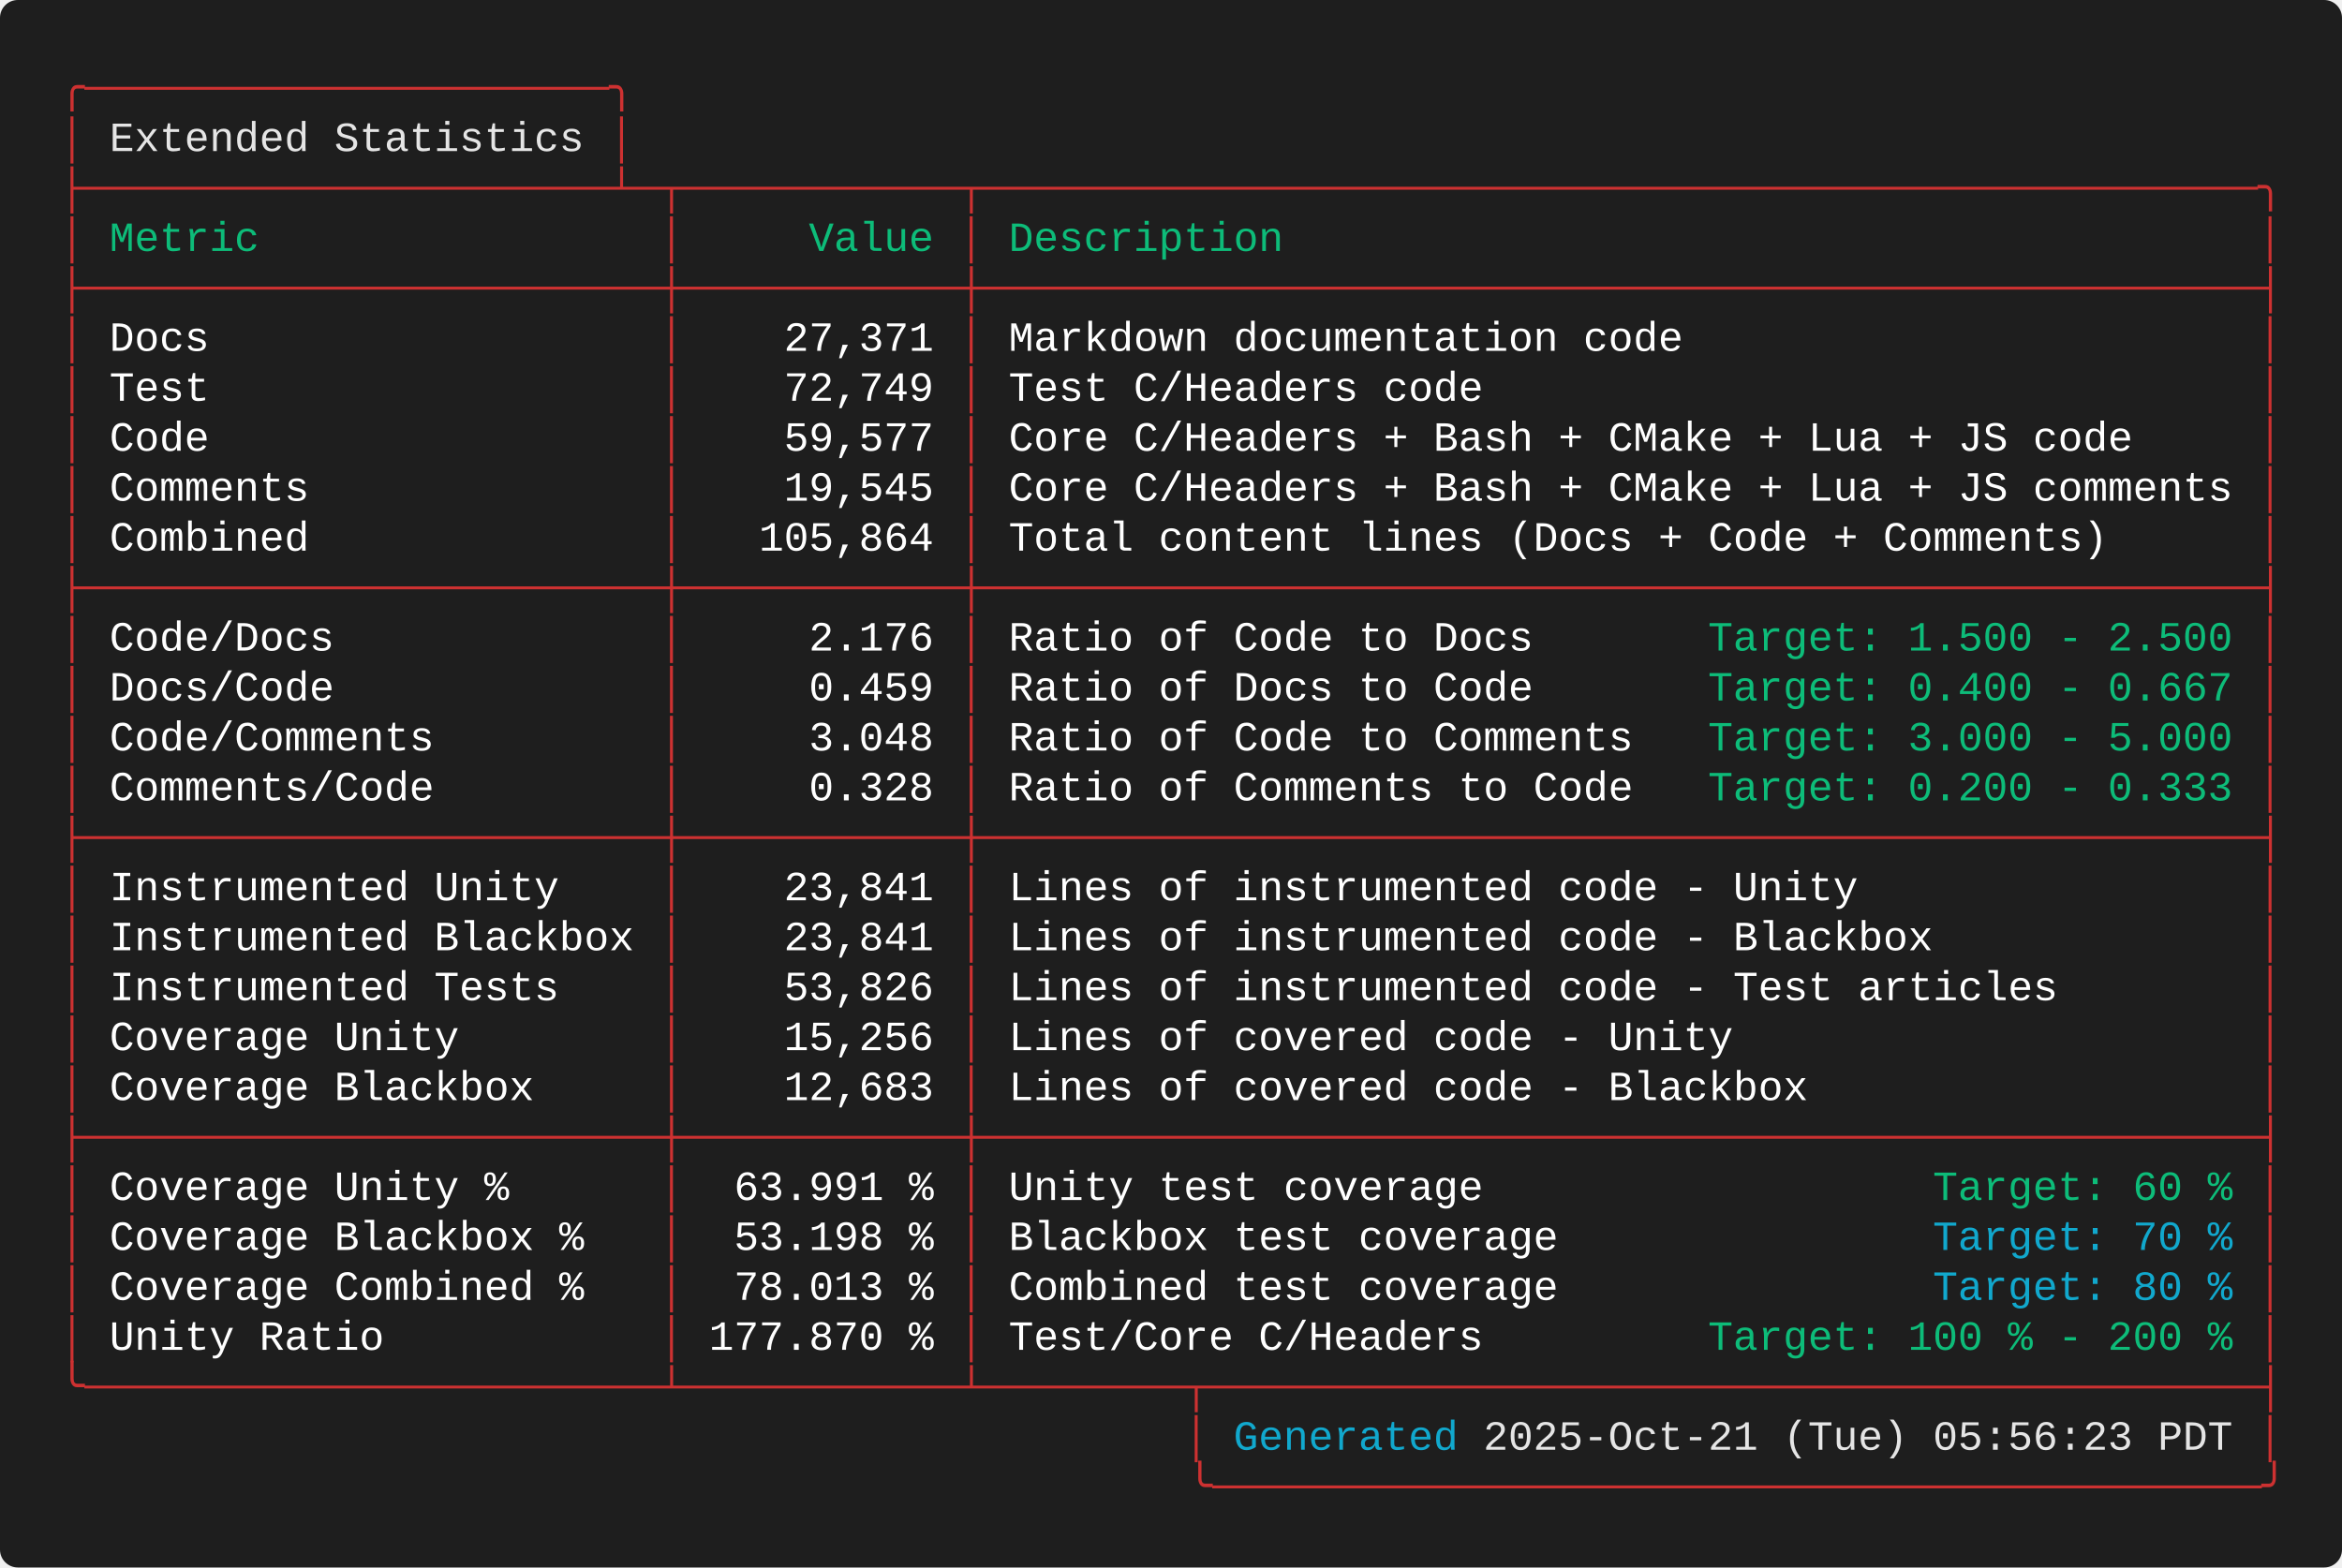
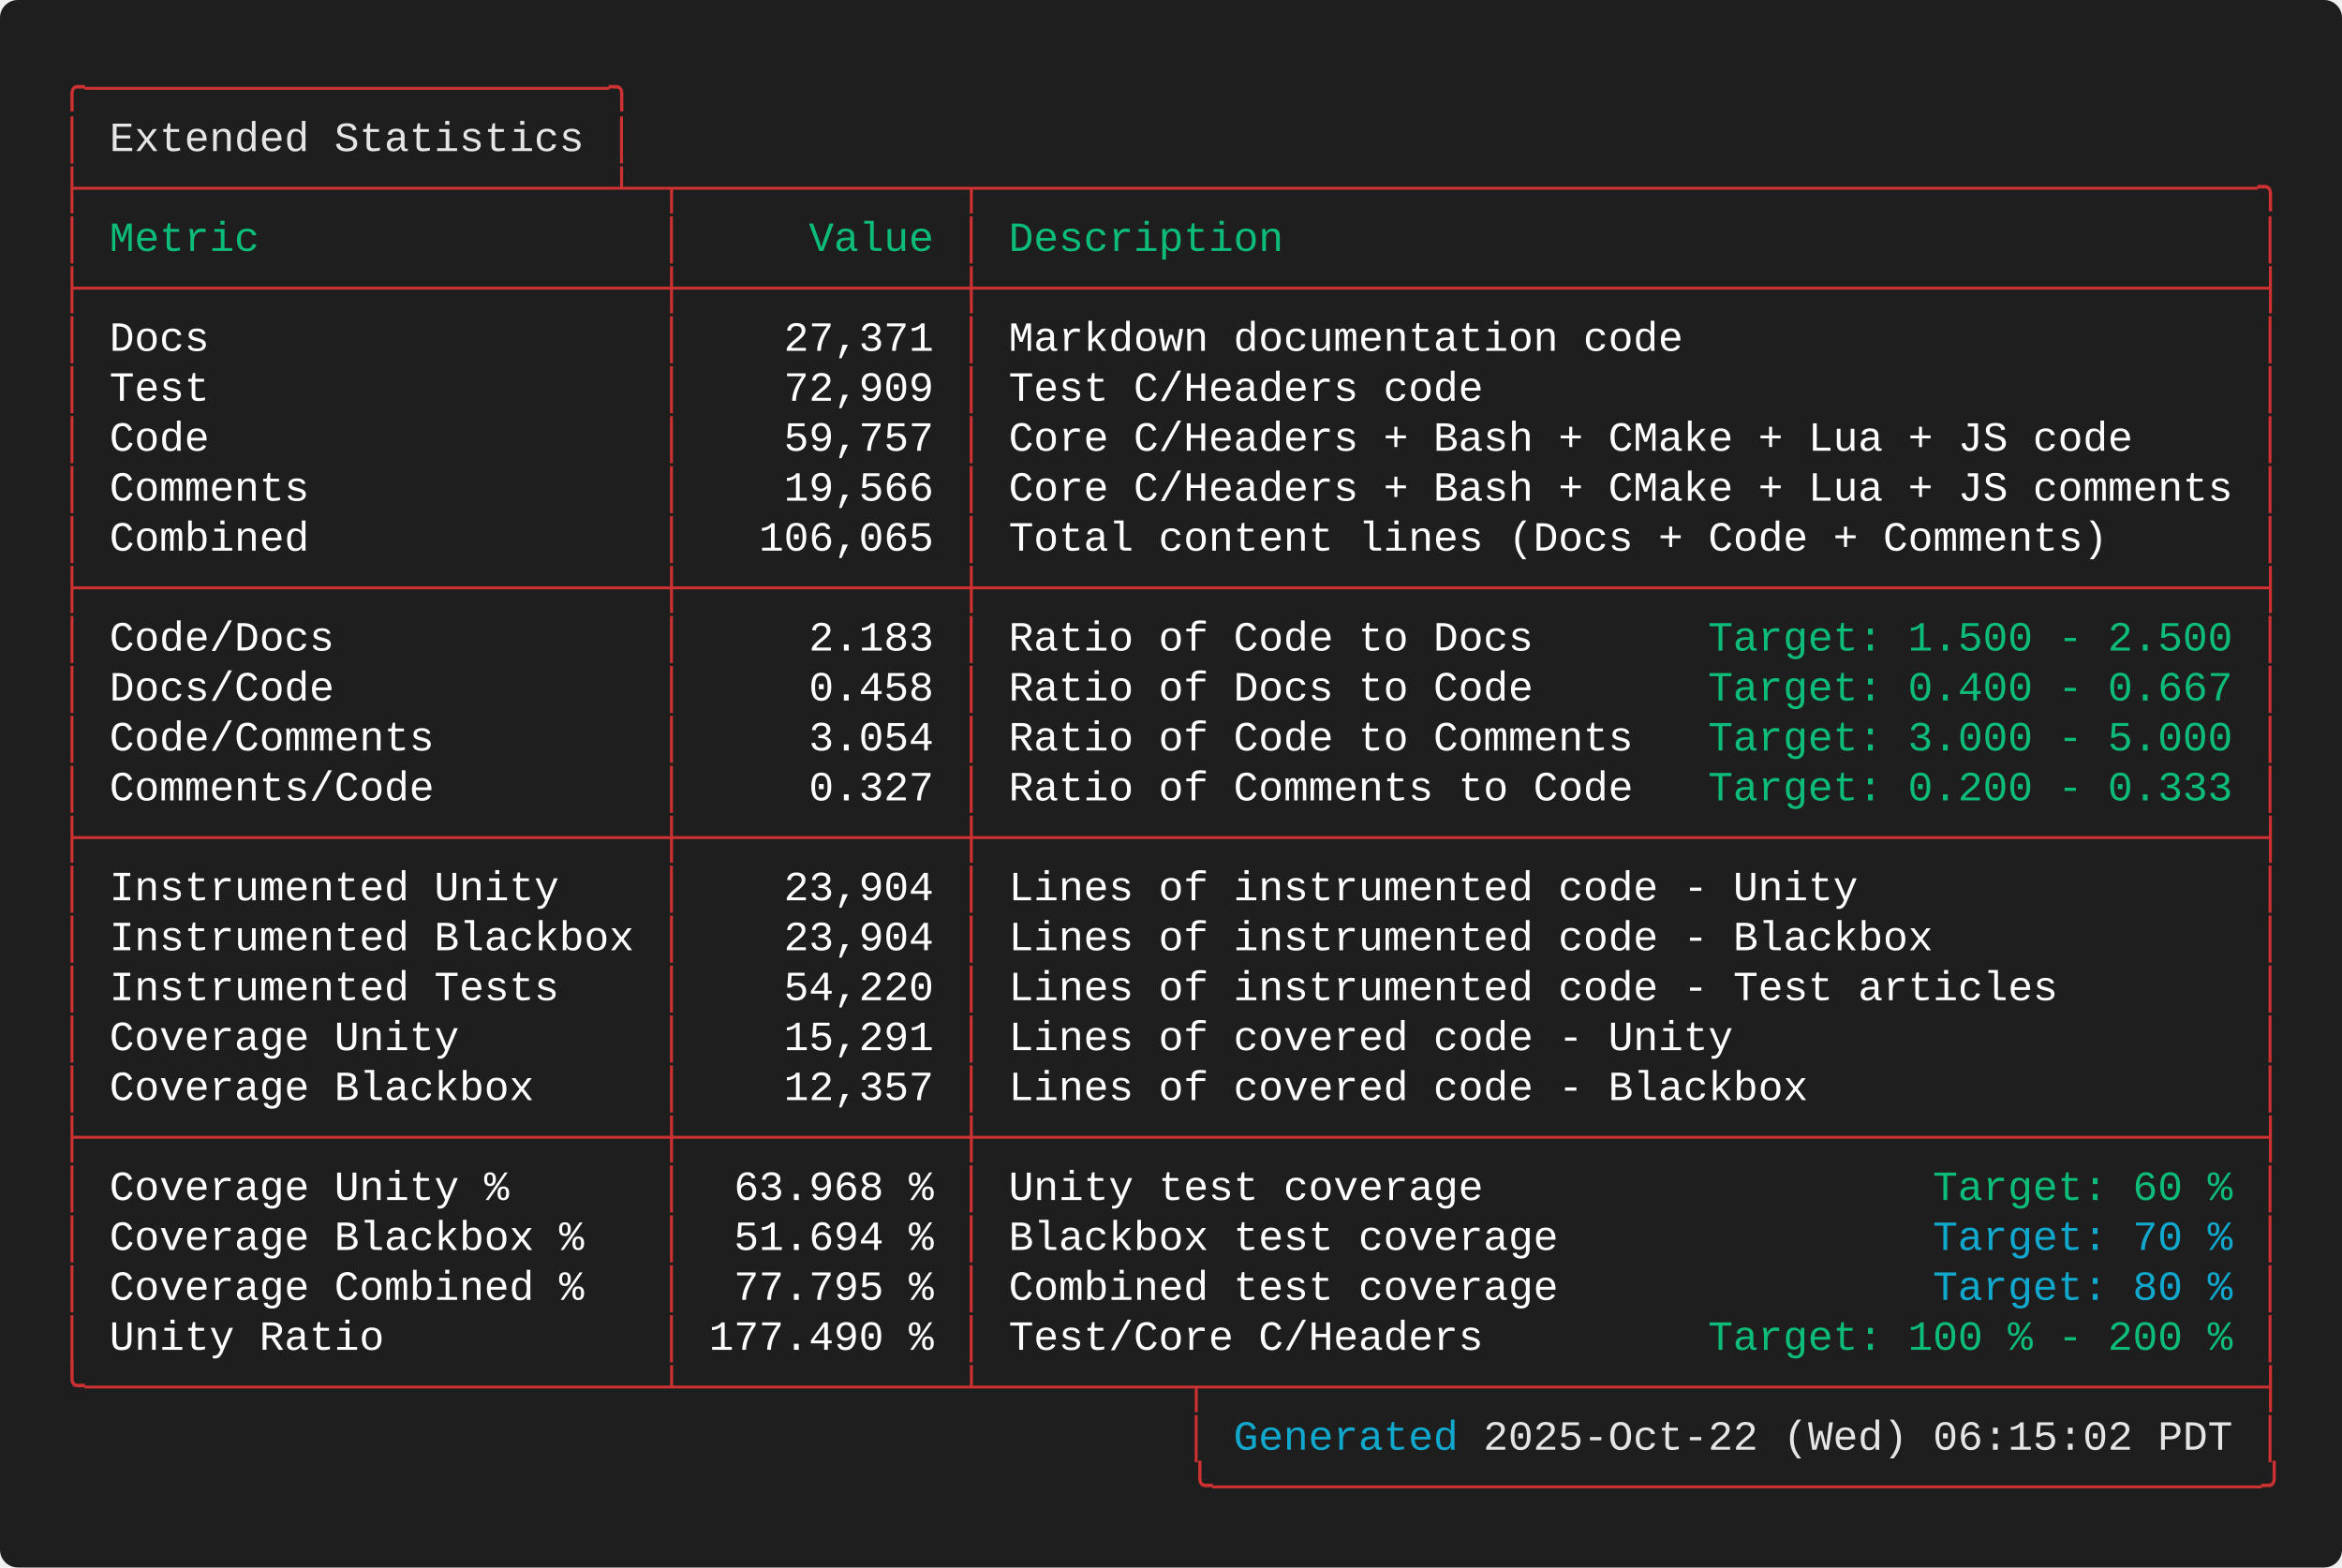
<svg xmlns="http://www.w3.org/2000/svg" width="787.60" height="527.20" viewBox="0 0 787.60 527.20">
  <defs>
    <style type="text/css">.terminal-text { font-family: 'Consolas', 'Consolas', 'Monaco', 'Courier New', monospace; }</style>
  </defs>
  <rect width="100%" height="100%" fill="#1e1e1e" rx="6" />
  <text x="20.00" y="34.00" font-size="14" class="terminal-text" xml:space="preserve" textLength="193.20" lengthAdjust="spacingAndGlyphs" fill="#cd3131">╭─────────────────────╮</text>
  <text x="20.00" y="50.80" font-size="14" class="terminal-text" xml:space="preserve" textLength="16.80" lengthAdjust="spacingAndGlyphs" fill="#cd3131">│ </text>
  <text x="36.80" y="50.80" font-size="14" class="terminal-text" xml:space="preserve" textLength="159.60" lengthAdjust="spacingAndGlyphs" fill="#e5e5e5">Extended Statistics</text>
  <text x="196.40" y="50.80" font-size="14" class="terminal-text" xml:space="preserve" textLength="8.40" lengthAdjust="spacingAndGlyphs" fill="#ffffff"> </text>
  <text x="204.80" y="50.80" font-size="14" class="terminal-text" xml:space="preserve" textLength="8.40" lengthAdjust="spacingAndGlyphs" fill="#cd3131">│</text>
  <text x="20.00" y="67.60" font-size="14" class="terminal-text" xml:space="preserve" textLength="747.60" lengthAdjust="spacingAndGlyphs" fill="#cd3131">├─────────────────────┴─┬───────────┬───────────────────────────────────────────────────╮</text>
  <text x="20.00" y="84.40" font-size="14" class="terminal-text" xml:space="preserve" textLength="8.40" lengthAdjust="spacingAndGlyphs" fill="#cd3131">│</text>
  <text x="28.40" y="84.40" font-size="14" class="terminal-text" xml:space="preserve" textLength="193.20" lengthAdjust="spacingAndGlyphs" fill="#0dbc79"> Metric                </text>
  <text x="221.60" y="84.40" font-size="14" class="terminal-text" xml:space="preserve" textLength="8.40" lengthAdjust="spacingAndGlyphs" fill="#cd3131">│</text>
  <text x="230.00" y="84.40" font-size="14" class="terminal-text" xml:space="preserve" textLength="92.40" lengthAdjust="spacingAndGlyphs" fill="#0dbc79">     Value </text>
  <text x="322.40" y="84.40" font-size="14" class="terminal-text" xml:space="preserve" textLength="8.40" lengthAdjust="spacingAndGlyphs" fill="#cd3131">│</text>
  <text x="330.80" y="84.40" font-size="14" class="terminal-text" xml:space="preserve" textLength="428.40" lengthAdjust="spacingAndGlyphs" fill="#0dbc79"> Description                                       </text>
  <text x="759.20" y="84.40" font-size="14" class="terminal-text" xml:space="preserve" textLength="8.40" lengthAdjust="spacingAndGlyphs" fill="#cd3131">│</text>
  <text x="20.00" y="101.20" font-size="14" class="terminal-text" xml:space="preserve" textLength="747.60" lengthAdjust="spacingAndGlyphs" fill="#cd3131">├───────────────────────┼───────────┼───────────────────────────────────────────────────┤</text>
  <text x="20.00" y="118.00" font-size="14" class="terminal-text" xml:space="preserve" textLength="8.40" lengthAdjust="spacingAndGlyphs" fill="#cd3131">│</text>
  <text x="28.40" y="118.00" font-size="14" class="terminal-text" xml:space="preserve" textLength="193.20" lengthAdjust="spacingAndGlyphs" fill="#ffffff"> Docs                  </text>
  <text x="221.60" y="118.00" font-size="14" class="terminal-text" xml:space="preserve" textLength="8.40" lengthAdjust="spacingAndGlyphs" fill="#cd3131">│</text>
  <text x="230.00" y="118.00" font-size="14" class="terminal-text" xml:space="preserve" textLength="92.40" lengthAdjust="spacingAndGlyphs" fill="#ffffff">    27,371 </text>
  <text x="322.40" y="118.00" font-size="14" class="terminal-text" xml:space="preserve" textLength="8.40" lengthAdjust="spacingAndGlyphs" fill="#cd3131">│</text>
  <text x="330.80" y="118.00" font-size="14" class="terminal-text" xml:space="preserve" textLength="428.40" lengthAdjust="spacingAndGlyphs" fill="#ffffff"> Markdown documentation code                       </text>
  <text x="759.20" y="118.00" font-size="14" class="terminal-text" xml:space="preserve" textLength="8.40" lengthAdjust="spacingAndGlyphs" fill="#cd3131">│</text>
  <text x="20.00" y="134.80" font-size="14" class="terminal-text" xml:space="preserve" textLength="8.40" lengthAdjust="spacingAndGlyphs" fill="#cd3131">│</text>
  <text x="28.40" y="134.80" font-size="14" class="terminal-text" xml:space="preserve" textLength="193.20" lengthAdjust="spacingAndGlyphs" fill="#ffffff"> Test                  </text>
  <text x="221.60" y="134.80" font-size="14" class="terminal-text" xml:space="preserve" textLength="8.40" lengthAdjust="spacingAndGlyphs" fill="#cd3131">│</text>
-   <text x="230.00" y="134.80" font-size="14" class="terminal-text" xml:space="preserve" textLength="92.40" lengthAdjust="spacingAndGlyphs" fill="#ffffff">    72,749 </text>
+   <text x="230.00" y="134.80" font-size="14" class="terminal-text" xml:space="preserve" textLength="92.40" lengthAdjust="spacingAndGlyphs" fill="#ffffff">    72,909 </text>
  <text x="322.40" y="134.80" font-size="14" class="terminal-text" xml:space="preserve" textLength="8.40" lengthAdjust="spacingAndGlyphs" fill="#cd3131">│</text>
  <text x="330.80" y="134.80" font-size="14" class="terminal-text" xml:space="preserve" textLength="428.40" lengthAdjust="spacingAndGlyphs" fill="#ffffff"> Test C/Headers code                               </text>
  <text x="759.20" y="134.80" font-size="14" class="terminal-text" xml:space="preserve" textLength="8.40" lengthAdjust="spacingAndGlyphs" fill="#cd3131">│</text>
  <text x="20.00" y="151.60" font-size="14" class="terminal-text" xml:space="preserve" textLength="8.40" lengthAdjust="spacingAndGlyphs" fill="#cd3131">│</text>
  <text x="28.40" y="151.60" font-size="14" class="terminal-text" xml:space="preserve" textLength="193.20" lengthAdjust="spacingAndGlyphs" fill="#ffffff"> Code                  </text>
  <text x="221.60" y="151.60" font-size="14" class="terminal-text" xml:space="preserve" textLength="8.40" lengthAdjust="spacingAndGlyphs" fill="#cd3131">│</text>
-   <text x="230.00" y="151.60" font-size="14" class="terminal-text" xml:space="preserve" textLength="92.40" lengthAdjust="spacingAndGlyphs" fill="#ffffff">    59,577 </text>
+   <text x="230.00" y="151.60" font-size="14" class="terminal-text" xml:space="preserve" textLength="92.40" lengthAdjust="spacingAndGlyphs" fill="#ffffff">    59,757 </text>
  <text x="322.40" y="151.60" font-size="14" class="terminal-text" xml:space="preserve" textLength="8.40" lengthAdjust="spacingAndGlyphs" fill="#cd3131">│</text>
  <text x="330.80" y="151.60" font-size="14" class="terminal-text" xml:space="preserve" textLength="428.40" lengthAdjust="spacingAndGlyphs" fill="#ffffff"> Core C/Headers + Bash + CMake + Lua + JS code     </text>
  <text x="759.20" y="151.60" font-size="14" class="terminal-text" xml:space="preserve" textLength="8.40" lengthAdjust="spacingAndGlyphs" fill="#cd3131">│</text>
  <text x="20.00" y="168.40" font-size="14" class="terminal-text" xml:space="preserve" textLength="8.40" lengthAdjust="spacingAndGlyphs" fill="#cd3131">│</text>
  <text x="28.40" y="168.40" font-size="14" class="terminal-text" xml:space="preserve" textLength="193.20" lengthAdjust="spacingAndGlyphs" fill="#ffffff"> Comments              </text>
  <text x="221.60" y="168.40" font-size="14" class="terminal-text" xml:space="preserve" textLength="8.40" lengthAdjust="spacingAndGlyphs" fill="#cd3131">│</text>
-   <text x="230.00" y="168.40" font-size="14" class="terminal-text" xml:space="preserve" textLength="92.40" lengthAdjust="spacingAndGlyphs" fill="#ffffff">    19,545 </text>
+   <text x="230.00" y="168.40" font-size="14" class="terminal-text" xml:space="preserve" textLength="92.40" lengthAdjust="spacingAndGlyphs" fill="#ffffff">    19,566 </text>
  <text x="322.40" y="168.40" font-size="14" class="terminal-text" xml:space="preserve" textLength="8.40" lengthAdjust="spacingAndGlyphs" fill="#cd3131">│</text>
  <text x="330.80" y="168.40" font-size="14" class="terminal-text" xml:space="preserve" textLength="428.40" lengthAdjust="spacingAndGlyphs" fill="#ffffff"> Core C/Headers + Bash + CMake + Lua + JS comments </text>
  <text x="759.20" y="168.40" font-size="14" class="terminal-text" xml:space="preserve" textLength="8.40" lengthAdjust="spacingAndGlyphs" fill="#cd3131">│</text>
  <text x="20.00" y="185.20" font-size="14" class="terminal-text" xml:space="preserve" textLength="8.40" lengthAdjust="spacingAndGlyphs" fill="#cd3131">│</text>
  <text x="28.40" y="185.20" font-size="14" class="terminal-text" xml:space="preserve" textLength="193.20" lengthAdjust="spacingAndGlyphs" fill="#ffffff"> Combined              </text>
  <text x="221.60" y="185.20" font-size="14" class="terminal-text" xml:space="preserve" textLength="8.40" lengthAdjust="spacingAndGlyphs" fill="#cd3131">│</text>
-   <text x="230.00" y="185.20" font-size="14" class="terminal-text" xml:space="preserve" textLength="92.40" lengthAdjust="spacingAndGlyphs" fill="#ffffff">   105,864 </text>
+   <text x="230.00" y="185.20" font-size="14" class="terminal-text" xml:space="preserve" textLength="92.40" lengthAdjust="spacingAndGlyphs" fill="#ffffff">   106,065 </text>
  <text x="322.40" y="185.20" font-size="14" class="terminal-text" xml:space="preserve" textLength="8.40" lengthAdjust="spacingAndGlyphs" fill="#cd3131">│</text>
  <text x="330.80" y="185.20" font-size="14" class="terminal-text" xml:space="preserve" textLength="428.40" lengthAdjust="spacingAndGlyphs" fill="#ffffff"> Total content lines (Docs + Code + Comments)      </text>
  <text x="759.20" y="185.20" font-size="14" class="terminal-text" xml:space="preserve" textLength="8.40" lengthAdjust="spacingAndGlyphs" fill="#cd3131">│</text>
  <text x="20.00" y="202.00" font-size="14" class="terminal-text" xml:space="preserve" textLength="747.60" lengthAdjust="spacingAndGlyphs" fill="#cd3131">├───────────────────────┼───────────┼───────────────────────────────────────────────────┤</text>
  <text x="20.00" y="218.80" font-size="14" class="terminal-text" xml:space="preserve" textLength="8.40" lengthAdjust="spacingAndGlyphs" fill="#cd3131">│</text>
  <text x="28.40" y="218.80" font-size="14" class="terminal-text" xml:space="preserve" textLength="193.20" lengthAdjust="spacingAndGlyphs" fill="#ffffff"> Code/Docs             </text>
  <text x="221.60" y="218.80" font-size="14" class="terminal-text" xml:space="preserve" textLength="8.40" lengthAdjust="spacingAndGlyphs" fill="#cd3131">│</text>
-   <text x="230.00" y="218.80" font-size="14" class="terminal-text" xml:space="preserve" textLength="92.40" lengthAdjust="spacingAndGlyphs" fill="#ffffff">     2.176 </text>
+   <text x="230.00" y="218.80" font-size="14" class="terminal-text" xml:space="preserve" textLength="92.40" lengthAdjust="spacingAndGlyphs" fill="#ffffff">     2.183 </text>
  <text x="322.40" y="218.80" font-size="14" class="terminal-text" xml:space="preserve" textLength="8.40" lengthAdjust="spacingAndGlyphs" fill="#cd3131">│</text>
  <text x="330.80" y="218.80" font-size="14" class="terminal-text" xml:space="preserve" textLength="243.60" lengthAdjust="spacingAndGlyphs" fill="#ffffff"> Ratio of Code to Docs       </text>
  <text x="574.40" y="218.80" font-size="14" class="terminal-text" xml:space="preserve" textLength="176.40" lengthAdjust="spacingAndGlyphs" fill="#0dbc79">Target: 1.500 - 2.500</text>
  <text x="750.80" y="218.80" font-size="14" class="terminal-text" xml:space="preserve" textLength="8.40" lengthAdjust="spacingAndGlyphs" fill="#ffffff"> </text>
  <text x="759.20" y="218.80" font-size="14" class="terminal-text" xml:space="preserve" textLength="8.40" lengthAdjust="spacingAndGlyphs" fill="#cd3131">│</text>
  <text x="20.00" y="235.60" font-size="14" class="terminal-text" xml:space="preserve" textLength="8.40" lengthAdjust="spacingAndGlyphs" fill="#cd3131">│</text>
  <text x="28.40" y="235.60" font-size="14" class="terminal-text" xml:space="preserve" textLength="193.20" lengthAdjust="spacingAndGlyphs" fill="#ffffff"> Docs/Code             </text>
  <text x="221.60" y="235.60" font-size="14" class="terminal-text" xml:space="preserve" textLength="8.40" lengthAdjust="spacingAndGlyphs" fill="#cd3131">│</text>
-   <text x="230.00" y="235.60" font-size="14" class="terminal-text" xml:space="preserve" textLength="92.40" lengthAdjust="spacingAndGlyphs" fill="#ffffff">     0.459 </text>
+   <text x="230.00" y="235.60" font-size="14" class="terminal-text" xml:space="preserve" textLength="92.40" lengthAdjust="spacingAndGlyphs" fill="#ffffff">     0.458 </text>
  <text x="322.40" y="235.60" font-size="14" class="terminal-text" xml:space="preserve" textLength="8.40" lengthAdjust="spacingAndGlyphs" fill="#cd3131">│</text>
  <text x="330.80" y="235.60" font-size="14" class="terminal-text" xml:space="preserve" textLength="243.60" lengthAdjust="spacingAndGlyphs" fill="#ffffff"> Ratio of Docs to Code       </text>
  <text x="574.40" y="235.60" font-size="14" class="terminal-text" xml:space="preserve" textLength="176.40" lengthAdjust="spacingAndGlyphs" fill="#0dbc79">Target: 0.400 - 0.667</text>
  <text x="750.80" y="235.60" font-size="14" class="terminal-text" xml:space="preserve" textLength="8.40" lengthAdjust="spacingAndGlyphs" fill="#ffffff"> </text>
  <text x="759.20" y="235.60" font-size="14" class="terminal-text" xml:space="preserve" textLength="8.40" lengthAdjust="spacingAndGlyphs" fill="#cd3131">│</text>
  <text x="20.00" y="252.40" font-size="14" class="terminal-text" xml:space="preserve" textLength="8.40" lengthAdjust="spacingAndGlyphs" fill="#cd3131">│</text>
  <text x="28.40" y="252.40" font-size="14" class="terminal-text" xml:space="preserve" textLength="193.20" lengthAdjust="spacingAndGlyphs" fill="#ffffff"> Code/Comments         </text>
  <text x="221.60" y="252.40" font-size="14" class="terminal-text" xml:space="preserve" textLength="8.40" lengthAdjust="spacingAndGlyphs" fill="#cd3131">│</text>
-   <text x="230.00" y="252.40" font-size="14" class="terminal-text" xml:space="preserve" textLength="92.40" lengthAdjust="spacingAndGlyphs" fill="#ffffff">     3.048 </text>
+   <text x="230.00" y="252.40" font-size="14" class="terminal-text" xml:space="preserve" textLength="92.40" lengthAdjust="spacingAndGlyphs" fill="#ffffff">     3.054 </text>
  <text x="322.40" y="252.40" font-size="14" class="terminal-text" xml:space="preserve" textLength="8.40" lengthAdjust="spacingAndGlyphs" fill="#cd3131">│</text>
  <text x="330.80" y="252.40" font-size="14" class="terminal-text" xml:space="preserve" textLength="243.60" lengthAdjust="spacingAndGlyphs" fill="#ffffff"> Ratio of Code to Comments   </text>
  <text x="574.40" y="252.40" font-size="14" class="terminal-text" xml:space="preserve" textLength="176.40" lengthAdjust="spacingAndGlyphs" fill="#0dbc79">Target: 3.000 - 5.000</text>
  <text x="750.80" y="252.40" font-size="14" class="terminal-text" xml:space="preserve" textLength="8.40" lengthAdjust="spacingAndGlyphs" fill="#ffffff"> </text>
  <text x="759.20" y="252.40" font-size="14" class="terminal-text" xml:space="preserve" textLength="8.40" lengthAdjust="spacingAndGlyphs" fill="#cd3131">│</text>
  <text x="20.00" y="269.20" font-size="14" class="terminal-text" xml:space="preserve" textLength="8.40" lengthAdjust="spacingAndGlyphs" fill="#cd3131">│</text>
  <text x="28.40" y="269.20" font-size="14" class="terminal-text" xml:space="preserve" textLength="193.20" lengthAdjust="spacingAndGlyphs" fill="#ffffff"> Comments/Code         </text>
  <text x="221.60" y="269.20" font-size="14" class="terminal-text" xml:space="preserve" textLength="8.40" lengthAdjust="spacingAndGlyphs" fill="#cd3131">│</text>
-   <text x="230.00" y="269.20" font-size="14" class="terminal-text" xml:space="preserve" textLength="92.40" lengthAdjust="spacingAndGlyphs" fill="#ffffff">     0.328 </text>
+   <text x="230.00" y="269.20" font-size="14" class="terminal-text" xml:space="preserve" textLength="92.40" lengthAdjust="spacingAndGlyphs" fill="#ffffff">     0.327 </text>
  <text x="322.40" y="269.20" font-size="14" class="terminal-text" xml:space="preserve" textLength="8.40" lengthAdjust="spacingAndGlyphs" fill="#cd3131">│</text>
  <text x="330.80" y="269.20" font-size="14" class="terminal-text" xml:space="preserve" textLength="243.60" lengthAdjust="spacingAndGlyphs" fill="#ffffff"> Ratio of Comments to Code   </text>
  <text x="574.40" y="269.20" font-size="14" class="terminal-text" xml:space="preserve" textLength="176.40" lengthAdjust="spacingAndGlyphs" fill="#0dbc79">Target: 0.200 - 0.333</text>
  <text x="750.80" y="269.20" font-size="14" class="terminal-text" xml:space="preserve" textLength="8.40" lengthAdjust="spacingAndGlyphs" fill="#ffffff"> </text>
  <text x="759.20" y="269.20" font-size="14" class="terminal-text" xml:space="preserve" textLength="8.40" lengthAdjust="spacingAndGlyphs" fill="#cd3131">│</text>
  <text x="20.00" y="286.00" font-size="14" class="terminal-text" xml:space="preserve" textLength="747.60" lengthAdjust="spacingAndGlyphs" fill="#cd3131">├───────────────────────┼───────────┼───────────────────────────────────────────────────┤</text>
  <text x="20.00" y="302.80" font-size="14" class="terminal-text" xml:space="preserve" textLength="8.40" lengthAdjust="spacingAndGlyphs" fill="#cd3131">│</text>
  <text x="28.40" y="302.80" font-size="14" class="terminal-text" xml:space="preserve" textLength="193.20" lengthAdjust="spacingAndGlyphs" fill="#ffffff"> Instrumented Unity    </text>
  <text x="221.60" y="302.80" font-size="14" class="terminal-text" xml:space="preserve" textLength="8.40" lengthAdjust="spacingAndGlyphs" fill="#cd3131">│</text>
-   <text x="230.00" y="302.80" font-size="14" class="terminal-text" xml:space="preserve" textLength="92.40" lengthAdjust="spacingAndGlyphs" fill="#ffffff">    23,841 </text>
+   <text x="230.00" y="302.80" font-size="14" class="terminal-text" xml:space="preserve" textLength="92.40" lengthAdjust="spacingAndGlyphs" fill="#ffffff">    23,904 </text>
  <text x="322.40" y="302.80" font-size="14" class="terminal-text" xml:space="preserve" textLength="8.40" lengthAdjust="spacingAndGlyphs" fill="#cd3131">│</text>
  <text x="330.80" y="302.80" font-size="14" class="terminal-text" xml:space="preserve" textLength="428.40" lengthAdjust="spacingAndGlyphs" fill="#ffffff"> Lines of instrumented code - Unity                </text>
  <text x="759.20" y="302.80" font-size="14" class="terminal-text" xml:space="preserve" textLength="8.40" lengthAdjust="spacingAndGlyphs" fill="#cd3131">│</text>
  <text x="20.00" y="319.60" font-size="14" class="terminal-text" xml:space="preserve" textLength="8.40" lengthAdjust="spacingAndGlyphs" fill="#cd3131">│</text>
  <text x="28.40" y="319.60" font-size="14" class="terminal-text" xml:space="preserve" textLength="193.20" lengthAdjust="spacingAndGlyphs" fill="#ffffff"> Instrumented Blackbox </text>
  <text x="221.60" y="319.60" font-size="14" class="terminal-text" xml:space="preserve" textLength="8.40" lengthAdjust="spacingAndGlyphs" fill="#cd3131">│</text>
-   <text x="230.00" y="319.60" font-size="14" class="terminal-text" xml:space="preserve" textLength="92.40" lengthAdjust="spacingAndGlyphs" fill="#ffffff">    23,841 </text>
+   <text x="230.00" y="319.60" font-size="14" class="terminal-text" xml:space="preserve" textLength="92.40" lengthAdjust="spacingAndGlyphs" fill="#ffffff">    23,904 </text>
  <text x="322.40" y="319.60" font-size="14" class="terminal-text" xml:space="preserve" textLength="8.40" lengthAdjust="spacingAndGlyphs" fill="#cd3131">│</text>
  <text x="330.80" y="319.60" font-size="14" class="terminal-text" xml:space="preserve" textLength="428.40" lengthAdjust="spacingAndGlyphs" fill="#ffffff"> Lines of instrumented code - Blackbox             </text>
  <text x="759.20" y="319.60" font-size="14" class="terminal-text" xml:space="preserve" textLength="8.40" lengthAdjust="spacingAndGlyphs" fill="#cd3131">│</text>
  <text x="20.00" y="336.40" font-size="14" class="terminal-text" xml:space="preserve" textLength="8.40" lengthAdjust="spacingAndGlyphs" fill="#cd3131">│</text>
  <text x="28.40" y="336.40" font-size="14" class="terminal-text" xml:space="preserve" textLength="193.20" lengthAdjust="spacingAndGlyphs" fill="#ffffff"> Instrumented Tests    </text>
  <text x="221.60" y="336.40" font-size="14" class="terminal-text" xml:space="preserve" textLength="8.40" lengthAdjust="spacingAndGlyphs" fill="#cd3131">│</text>
-   <text x="230.00" y="336.40" font-size="14" class="terminal-text" xml:space="preserve" textLength="92.40" lengthAdjust="spacingAndGlyphs" fill="#ffffff">    53,826 </text>
+   <text x="230.00" y="336.40" font-size="14" class="terminal-text" xml:space="preserve" textLength="92.40" lengthAdjust="spacingAndGlyphs" fill="#ffffff">    54,220 </text>
  <text x="322.40" y="336.40" font-size="14" class="terminal-text" xml:space="preserve" textLength="8.40" lengthAdjust="spacingAndGlyphs" fill="#cd3131">│</text>
  <text x="330.80" y="336.40" font-size="14" class="terminal-text" xml:space="preserve" textLength="428.40" lengthAdjust="spacingAndGlyphs" fill="#ffffff"> Lines of instrumented code - Test articles        </text>
  <text x="759.20" y="336.40" font-size="14" class="terminal-text" xml:space="preserve" textLength="8.40" lengthAdjust="spacingAndGlyphs" fill="#cd3131">│</text>
  <text x="20.00" y="353.20" font-size="14" class="terminal-text" xml:space="preserve" textLength="8.40" lengthAdjust="spacingAndGlyphs" fill="#cd3131">│</text>
  <text x="28.40" y="353.20" font-size="14" class="terminal-text" xml:space="preserve" textLength="193.20" lengthAdjust="spacingAndGlyphs" fill="#ffffff"> Coverage Unity        </text>
  <text x="221.60" y="353.20" font-size="14" class="terminal-text" xml:space="preserve" textLength="8.40" lengthAdjust="spacingAndGlyphs" fill="#cd3131">│</text>
-   <text x="230.00" y="353.20" font-size="14" class="terminal-text" xml:space="preserve" textLength="92.40" lengthAdjust="spacingAndGlyphs" fill="#ffffff">    15,256 </text>
+   <text x="230.00" y="353.20" font-size="14" class="terminal-text" xml:space="preserve" textLength="92.40" lengthAdjust="spacingAndGlyphs" fill="#ffffff">    15,291 </text>
  <text x="322.40" y="353.20" font-size="14" class="terminal-text" xml:space="preserve" textLength="8.40" lengthAdjust="spacingAndGlyphs" fill="#cd3131">│</text>
  <text x="330.80" y="353.20" font-size="14" class="terminal-text" xml:space="preserve" textLength="428.40" lengthAdjust="spacingAndGlyphs" fill="#ffffff"> Lines of covered code - Unity                     </text>
  <text x="759.20" y="353.20" font-size="14" class="terminal-text" xml:space="preserve" textLength="8.40" lengthAdjust="spacingAndGlyphs" fill="#cd3131">│</text>
  <text x="20.00" y="370.00" font-size="14" class="terminal-text" xml:space="preserve" textLength="8.40" lengthAdjust="spacingAndGlyphs" fill="#cd3131">│</text>
  <text x="28.40" y="370.00" font-size="14" class="terminal-text" xml:space="preserve" textLength="193.20" lengthAdjust="spacingAndGlyphs" fill="#ffffff"> Coverage Blackbox     </text>
  <text x="221.60" y="370.00" font-size="14" class="terminal-text" xml:space="preserve" textLength="8.40" lengthAdjust="spacingAndGlyphs" fill="#cd3131">│</text>
-   <text x="230.00" y="370.00" font-size="14" class="terminal-text" xml:space="preserve" textLength="92.40" lengthAdjust="spacingAndGlyphs" fill="#ffffff">    12,683 </text>
+   <text x="230.00" y="370.00" font-size="14" class="terminal-text" xml:space="preserve" textLength="92.40" lengthAdjust="spacingAndGlyphs" fill="#ffffff">    12,357 </text>
  <text x="322.40" y="370.00" font-size="14" class="terminal-text" xml:space="preserve" textLength="8.40" lengthAdjust="spacingAndGlyphs" fill="#cd3131">│</text>
  <text x="330.80" y="370.00" font-size="14" class="terminal-text" xml:space="preserve" textLength="428.40" lengthAdjust="spacingAndGlyphs" fill="#ffffff"> Lines of covered code - Blackbox                  </text>
  <text x="759.20" y="370.00" font-size="14" class="terminal-text" xml:space="preserve" textLength="8.40" lengthAdjust="spacingAndGlyphs" fill="#cd3131">│</text>
  <text x="20.00" y="386.80" font-size="14" class="terminal-text" xml:space="preserve" textLength="747.60" lengthAdjust="spacingAndGlyphs" fill="#cd3131">├───────────────────────┼───────────┼───────────────────────────────────────────────────┤</text>
  <text x="20.00" y="403.60" font-size="14" class="terminal-text" xml:space="preserve" textLength="8.40" lengthAdjust="spacingAndGlyphs" fill="#cd3131">│</text>
  <text x="28.40" y="403.60" font-size="14" class="terminal-text" xml:space="preserve" textLength="193.20" lengthAdjust="spacingAndGlyphs" fill="#ffffff"> Coverage Unity %      </text>
  <text x="221.60" y="403.60" font-size="14" class="terminal-text" xml:space="preserve" textLength="8.40" lengthAdjust="spacingAndGlyphs" fill="#cd3131">│</text>
-   <text x="230.00" y="403.60" font-size="14" class="terminal-text" xml:space="preserve" textLength="92.40" lengthAdjust="spacingAndGlyphs" fill="#ffffff">  63.991 % </text>
+   <text x="230.00" y="403.60" font-size="14" class="terminal-text" xml:space="preserve" textLength="92.40" lengthAdjust="spacingAndGlyphs" fill="#ffffff">  63.968 % </text>
  <text x="322.40" y="403.60" font-size="14" class="terminal-text" xml:space="preserve" textLength="8.40" lengthAdjust="spacingAndGlyphs" fill="#cd3131">│</text>
  <text x="330.80" y="403.60" font-size="14" class="terminal-text" xml:space="preserve" textLength="319.20" lengthAdjust="spacingAndGlyphs" fill="#ffffff"> Unity test coverage                  </text>
  <text x="650.00" y="403.60" font-size="14" class="terminal-text" xml:space="preserve" textLength="100.80" lengthAdjust="spacingAndGlyphs" fill="#0dbc79">Target: 60 %</text>
  <text x="750.80" y="403.60" font-size="14" class="terminal-text" xml:space="preserve" textLength="8.40" lengthAdjust="spacingAndGlyphs" fill="#ffffff"> </text>
  <text x="759.20" y="403.60" font-size="14" class="terminal-text" xml:space="preserve" textLength="8.40" lengthAdjust="spacingAndGlyphs" fill="#cd3131">│</text>
  <text x="20.00" y="420.40" font-size="14" class="terminal-text" xml:space="preserve" textLength="8.40" lengthAdjust="spacingAndGlyphs" fill="#cd3131">│</text>
  <text x="28.40" y="420.40" font-size="14" class="terminal-text" xml:space="preserve" textLength="193.20" lengthAdjust="spacingAndGlyphs" fill="#ffffff"> Coverage Blackbox %   </text>
  <text x="221.60" y="420.40" font-size="14" class="terminal-text" xml:space="preserve" textLength="8.40" lengthAdjust="spacingAndGlyphs" fill="#cd3131">│</text>
-   <text x="230.00" y="420.40" font-size="14" class="terminal-text" xml:space="preserve" textLength="92.40" lengthAdjust="spacingAndGlyphs" fill="#ffffff">  53.198 % </text>
+   <text x="230.00" y="420.40" font-size="14" class="terminal-text" xml:space="preserve" textLength="92.40" lengthAdjust="spacingAndGlyphs" fill="#ffffff">  51.694 % </text>
  <text x="322.40" y="420.40" font-size="14" class="terminal-text" xml:space="preserve" textLength="8.40" lengthAdjust="spacingAndGlyphs" fill="#cd3131">│</text>
  <text x="330.80" y="420.40" font-size="14" class="terminal-text" xml:space="preserve" textLength="319.20" lengthAdjust="spacingAndGlyphs" fill="#ffffff"> Blackbox test coverage               </text>
  <text x="650.00" y="420.40" font-size="14" class="terminal-text" xml:space="preserve" textLength="100.80" lengthAdjust="spacingAndGlyphs" fill="#11a8cd">Target: 70 %</text>
  <text x="750.80" y="420.40" font-size="14" class="terminal-text" xml:space="preserve" textLength="8.40" lengthAdjust="spacingAndGlyphs" fill="#ffffff"> </text>
  <text x="759.20" y="420.40" font-size="14" class="terminal-text" xml:space="preserve" textLength="8.40" lengthAdjust="spacingAndGlyphs" fill="#cd3131">│</text>
  <text x="20.00" y="437.20" font-size="14" class="terminal-text" xml:space="preserve" textLength="8.40" lengthAdjust="spacingAndGlyphs" fill="#cd3131">│</text>
  <text x="28.40" y="437.20" font-size="14" class="terminal-text" xml:space="preserve" textLength="193.20" lengthAdjust="spacingAndGlyphs" fill="#ffffff"> Coverage Combined %   </text>
  <text x="221.60" y="437.20" font-size="14" class="terminal-text" xml:space="preserve" textLength="8.40" lengthAdjust="spacingAndGlyphs" fill="#cd3131">│</text>
-   <text x="230.00" y="437.20" font-size="14" class="terminal-text" xml:space="preserve" textLength="92.40" lengthAdjust="spacingAndGlyphs" fill="#ffffff">  78.013 % </text>
+   <text x="230.00" y="437.20" font-size="14" class="terminal-text" xml:space="preserve" textLength="92.40" lengthAdjust="spacingAndGlyphs" fill="#ffffff">  77.795 % </text>
  <text x="322.40" y="437.20" font-size="14" class="terminal-text" xml:space="preserve" textLength="8.40" lengthAdjust="spacingAndGlyphs" fill="#cd3131">│</text>
  <text x="330.80" y="437.20" font-size="14" class="terminal-text" xml:space="preserve" textLength="319.20" lengthAdjust="spacingAndGlyphs" fill="#ffffff"> Combined test coverage               </text>
  <text x="650.00" y="437.20" font-size="14" class="terminal-text" xml:space="preserve" textLength="100.80" lengthAdjust="spacingAndGlyphs" fill="#11a8cd">Target: 80 %</text>
  <text x="750.80" y="437.20" font-size="14" class="terminal-text" xml:space="preserve" textLength="8.40" lengthAdjust="spacingAndGlyphs" fill="#ffffff"> </text>
  <text x="759.20" y="437.20" font-size="14" class="terminal-text" xml:space="preserve" textLength="8.40" lengthAdjust="spacingAndGlyphs" fill="#cd3131">│</text>
  <text x="20.00" y="454.00" font-size="14" class="terminal-text" xml:space="preserve" textLength="8.40" lengthAdjust="spacingAndGlyphs" fill="#cd3131">│</text>
  <text x="28.40" y="454.00" font-size="14" class="terminal-text" xml:space="preserve" textLength="193.20" lengthAdjust="spacingAndGlyphs" fill="#ffffff"> Unity Ratio           </text>
  <text x="221.60" y="454.00" font-size="14" class="terminal-text" xml:space="preserve" textLength="8.40" lengthAdjust="spacingAndGlyphs" fill="#cd3131">│</text>
-   <text x="230.00" y="454.00" font-size="14" class="terminal-text" xml:space="preserve" textLength="92.40" lengthAdjust="spacingAndGlyphs" fill="#ffffff"> 177.870 % </text>
+   <text x="230.00" y="454.00" font-size="14" class="terminal-text" xml:space="preserve" textLength="92.40" lengthAdjust="spacingAndGlyphs" fill="#ffffff"> 177.490 % </text>
  <text x="322.40" y="454.00" font-size="14" class="terminal-text" xml:space="preserve" textLength="8.40" lengthAdjust="spacingAndGlyphs" fill="#cd3131">│</text>
  <text x="330.80" y="454.00" font-size="14" class="terminal-text" xml:space="preserve" textLength="243.60" lengthAdjust="spacingAndGlyphs" fill="#ffffff"> Test/Core C/Headers         </text>
  <text x="574.40" y="454.00" font-size="14" class="terminal-text" xml:space="preserve" textLength="176.40" lengthAdjust="spacingAndGlyphs" fill="#0dbc79">Target: 100 % - 200 %</text>
  <text x="750.80" y="454.00" font-size="14" class="terminal-text" xml:space="preserve" textLength="8.40" lengthAdjust="spacingAndGlyphs" fill="#ffffff"> </text>
  <text x="759.20" y="454.00" font-size="14" class="terminal-text" xml:space="preserve" textLength="8.40" lengthAdjust="spacingAndGlyphs" fill="#cd3131">│</text>
  <text x="20.00" y="470.80" font-size="14" class="terminal-text" xml:space="preserve" textLength="747.60" lengthAdjust="spacingAndGlyphs" fill="#cd3131">╰───────────────────────┴───────────┴────────┬──────────────────────────────────────────┤</text>
  <text x="20.00" y="487.60" font-size="14" class="terminal-text" xml:space="preserve" textLength="394.80" lengthAdjust="spacingAndGlyphs" fill="#cd3131">                                             │ </text>
  <text x="414.80" y="487.60" font-size="14" class="terminal-text" xml:space="preserve" textLength="75.60" lengthAdjust="spacingAndGlyphs" fill="#11a8cd">Generated</text>
-   <text x="490.40" y="487.60" font-size="14" class="terminal-text" xml:space="preserve" textLength="260.40" lengthAdjust="spacingAndGlyphs" fill="#e5e5e5"> 2025-Oct-21 (Tue) 05:56:23 PDT</text>
+   <text x="490.40" y="487.60" font-size="14" class="terminal-text" xml:space="preserve" textLength="260.40" lengthAdjust="spacingAndGlyphs" fill="#e5e5e5"> 2025-Oct-22 (Wed) 06:15:02 PDT</text>
  <text x="750.80" y="487.60" font-size="14" class="terminal-text" xml:space="preserve" textLength="8.40" lengthAdjust="spacingAndGlyphs" fill="#ffffff"> </text>
  <text x="759.20" y="487.60" font-size="14" class="terminal-text" xml:space="preserve" textLength="8.40" lengthAdjust="spacingAndGlyphs" fill="#cd3131">│</text>
  <text x="20.00" y="504.40" font-size="14" class="terminal-text" xml:space="preserve" textLength="747.60" lengthAdjust="spacingAndGlyphs" fill="#cd3131">                                             ╰──────────────────────────────────────────╯</text>
</svg>
